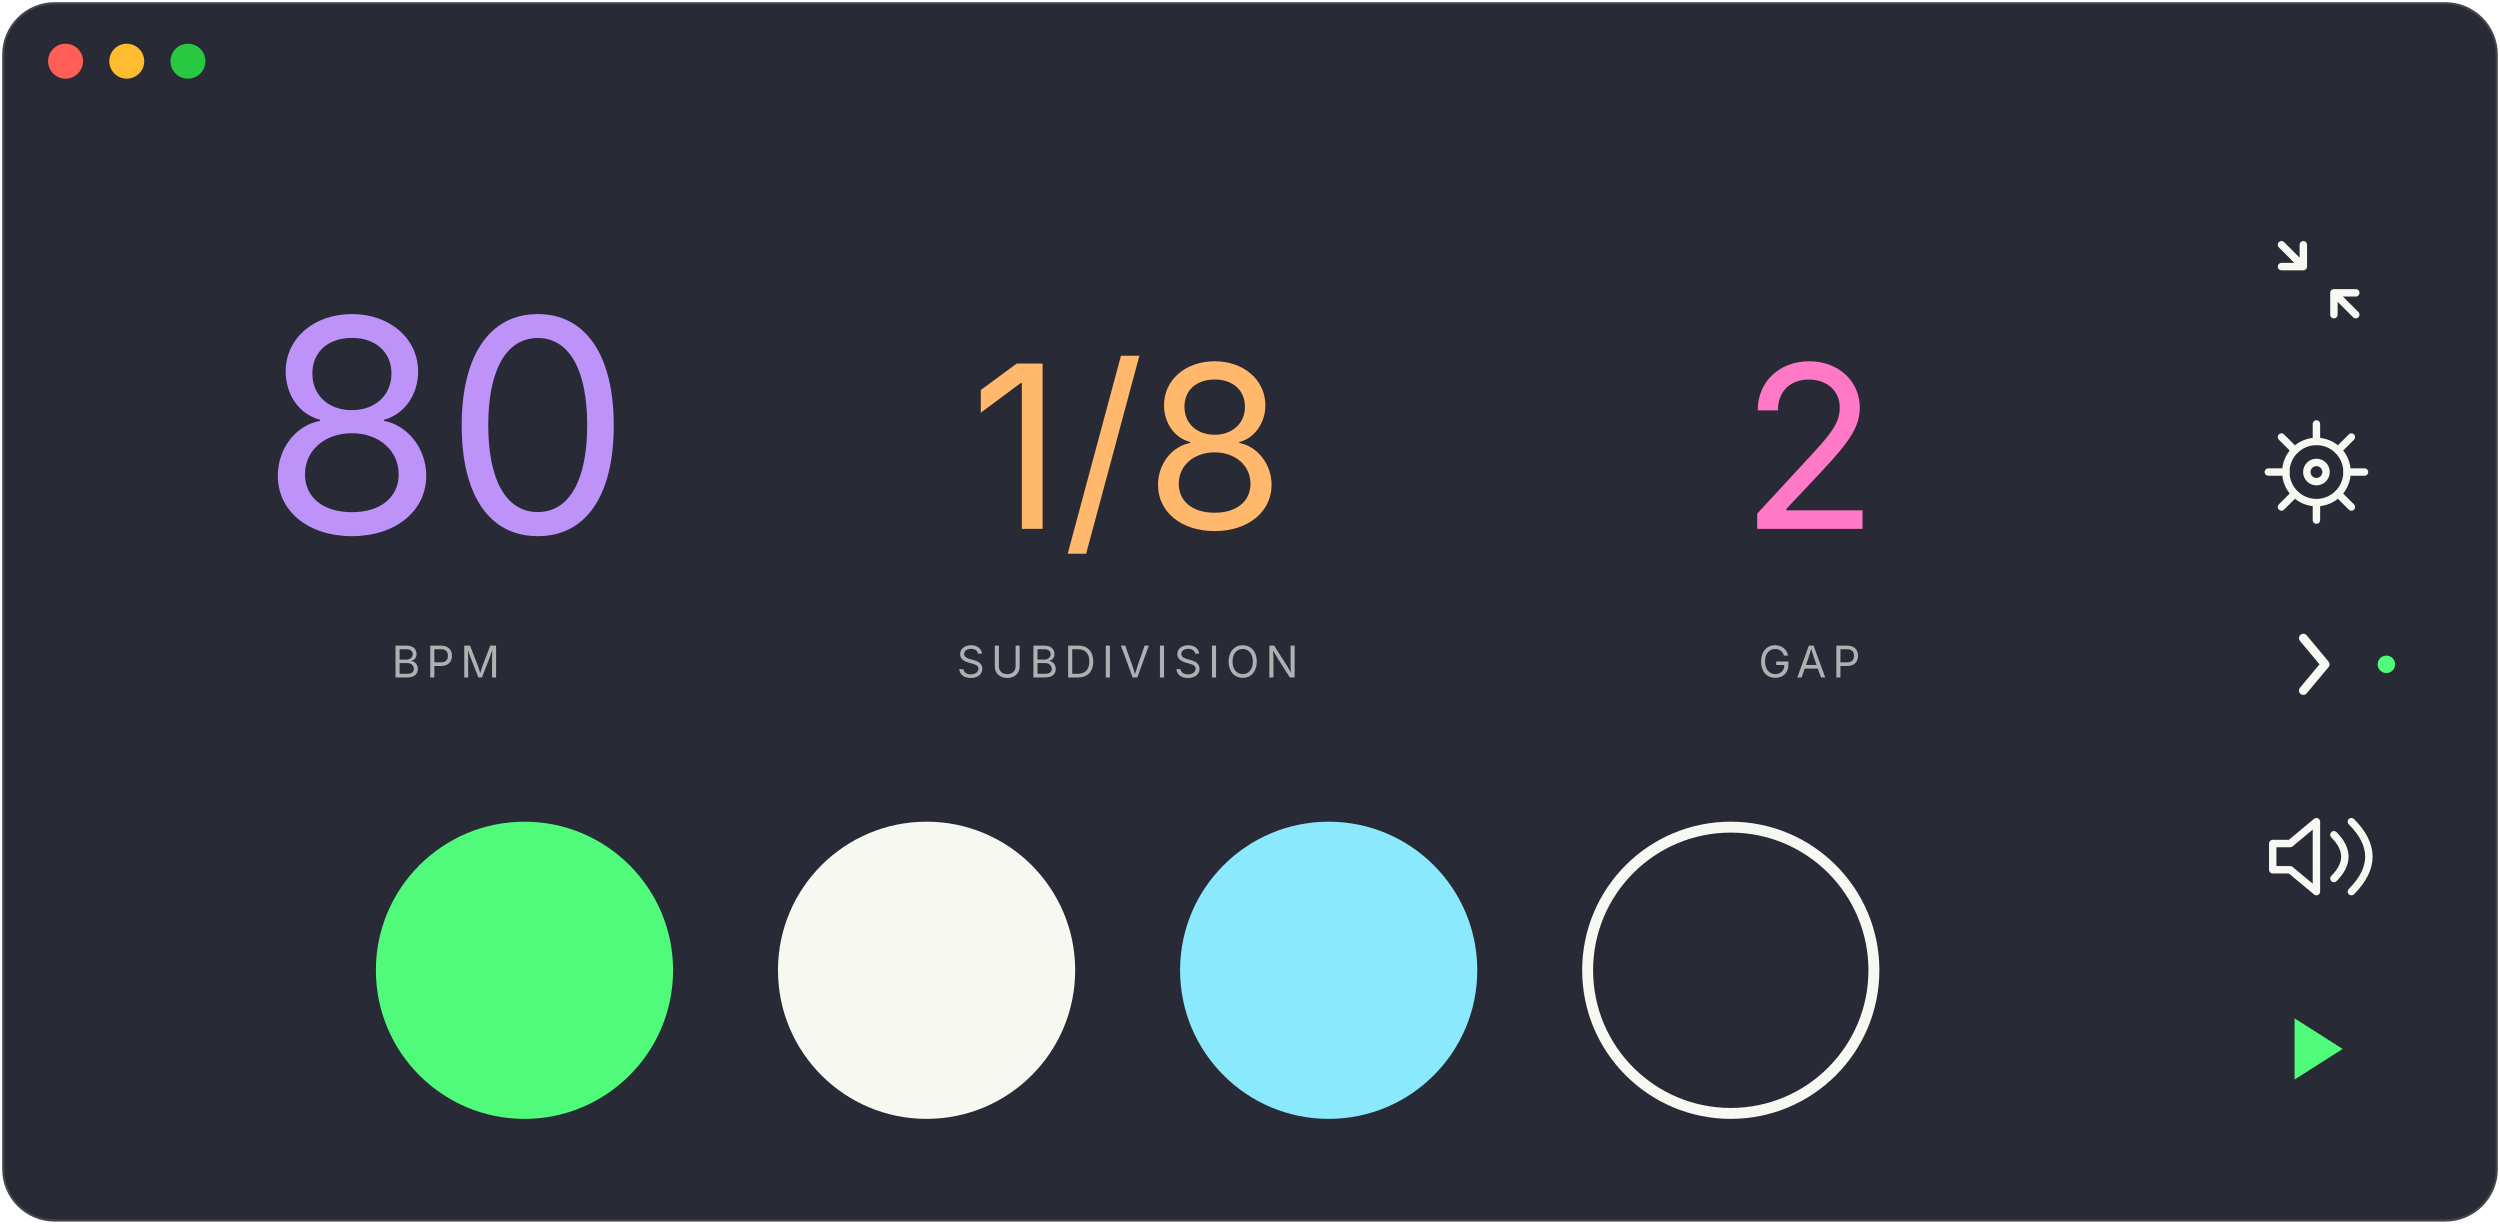
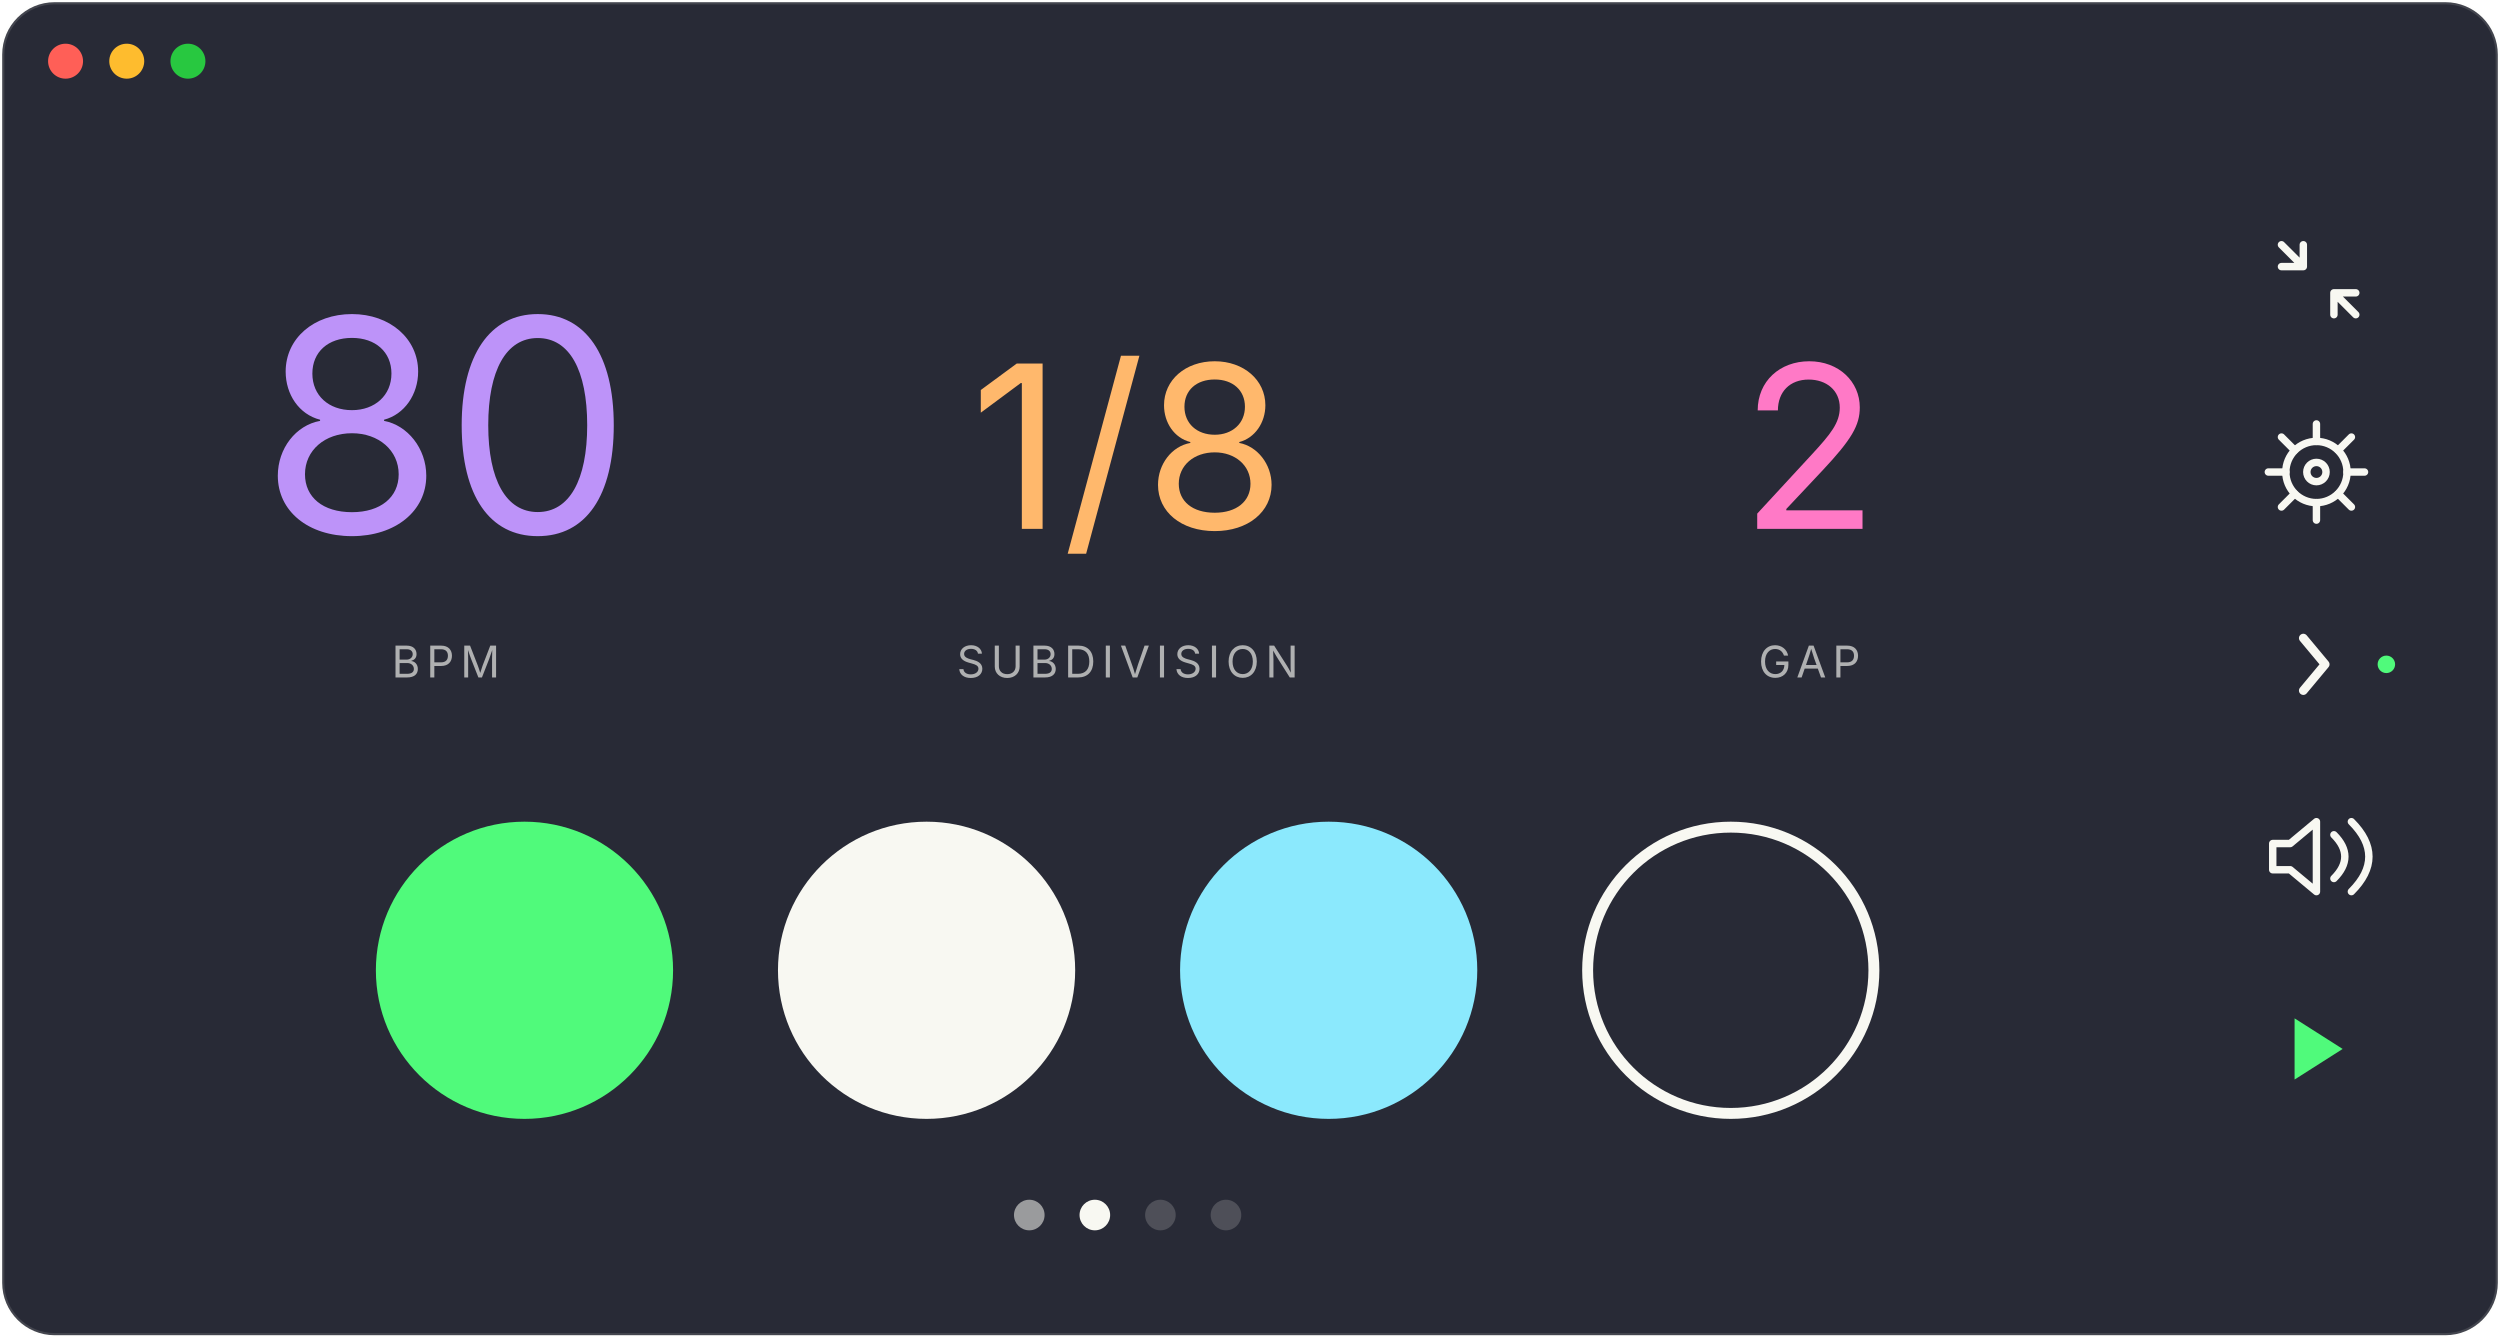
- <svg xmlns="http://www.w3.org/2000/svg" width="572" height="280" viewBox="0 0 572 280">
-   <rect x=".5" y=".5" width="571" height="279" rx="12" fill="#282A36" stroke="#F8F8F2" stroke-opacity=".13" />
+ <svg xmlns="http://www.w3.org/2000/svg" width="572" height="306" viewBox="0 0 572 306">
+   <rect x=".5" y=".5" width="571" height="305" rx="12" fill="#282A36" stroke="#F8F8F2" stroke-opacity=".13" />
  <circle cx="15" cy="14" r="4" fill="#FF5F57" />
  <circle cx="29" cy="14" r="4" fill="#FEBC2E" />
  <circle cx="43" cy="14" r="4" fill="#28C840" />
  <g font-family="-apple-system, BlinkMacSystemFont, Segoe UI, sans-serif">
    <text x="102" y="122" text-anchor="middle" font-size="68" fill="#BD93F9">80</text>
    <text x="258" y="121" text-anchor="middle" font-size="52" fill="#FFB86C">1/8</text>
    <text x="414" y="121" text-anchor="middle" font-size="52" fill="#FF79C6">2</text>
    <g font-size="10" letter-spacing="1.4" text-anchor="middle" fill="#F8F8F2" opacity=".65">
      <text x="102" y="155">BPM</text>
      <text x="258" y="155">SUBDIVISION</text>
      <text x="414" y="155">GAP</text>
    </g>
    <circle cx="120" cy="222" r="34" fill="#50FA7B" />
    <circle cx="212" cy="222" r="34" fill="#F8F8F2" />
    <circle cx="304" cy="222" r="34" fill="#8BE9FD" />
    <circle cx="396" cy="222" r="32.75" fill="none" stroke="#F8F8F2" stroke-width="2.5" />
    <g stroke="#F8F8F2" stroke-width="1.7" stroke-linecap="round" stroke-linejoin="round" fill="none">
      <path d="m522 56 5 5m-5 0h5v-5m12 16-5-5m5 0h-5v5" />
      <circle cx="530" cy="108" r="7" />
      <circle cx="530" cy="108" r="2.2" />
      <path d="M530 97v4m0 14v4m-11-11h4m14 0h4m-19-8 3 3m10 10 3 3m0-16-3 3m-10 10-3 3" />
      <path d="M520 193h4l6-5v16l-6-5h-4zm14-2q5 5 0 10m4-13q8 8 0 16" />
    </g>
    <path d="m527 146 5 6-5 6" fill="none" stroke="#F8F8F2" stroke-width="2" stroke-linecap="round" stroke-linejoin="round" />
    <circle cx="546" cy="152" r="2" fill="#50FA7B" />
    <path d="m525 233 11 7-11 7z" fill="#50FA7B" />
  </g>
+   <circle cx="235.5" cy="278" r="3.5" fill="#F8F8F2" opacity=".55" />
+   <circle cx="250.5" cy="278" r="3.5" fill="#F8F8F2" />
+   <circle cx="265.5" cy="278" r="3.5" fill="#F8F8F2" opacity=".18" />
+   <circle cx="280.5" cy="278" r="3.5" fill="#F8F8F2" opacity=".18" />
</svg>
